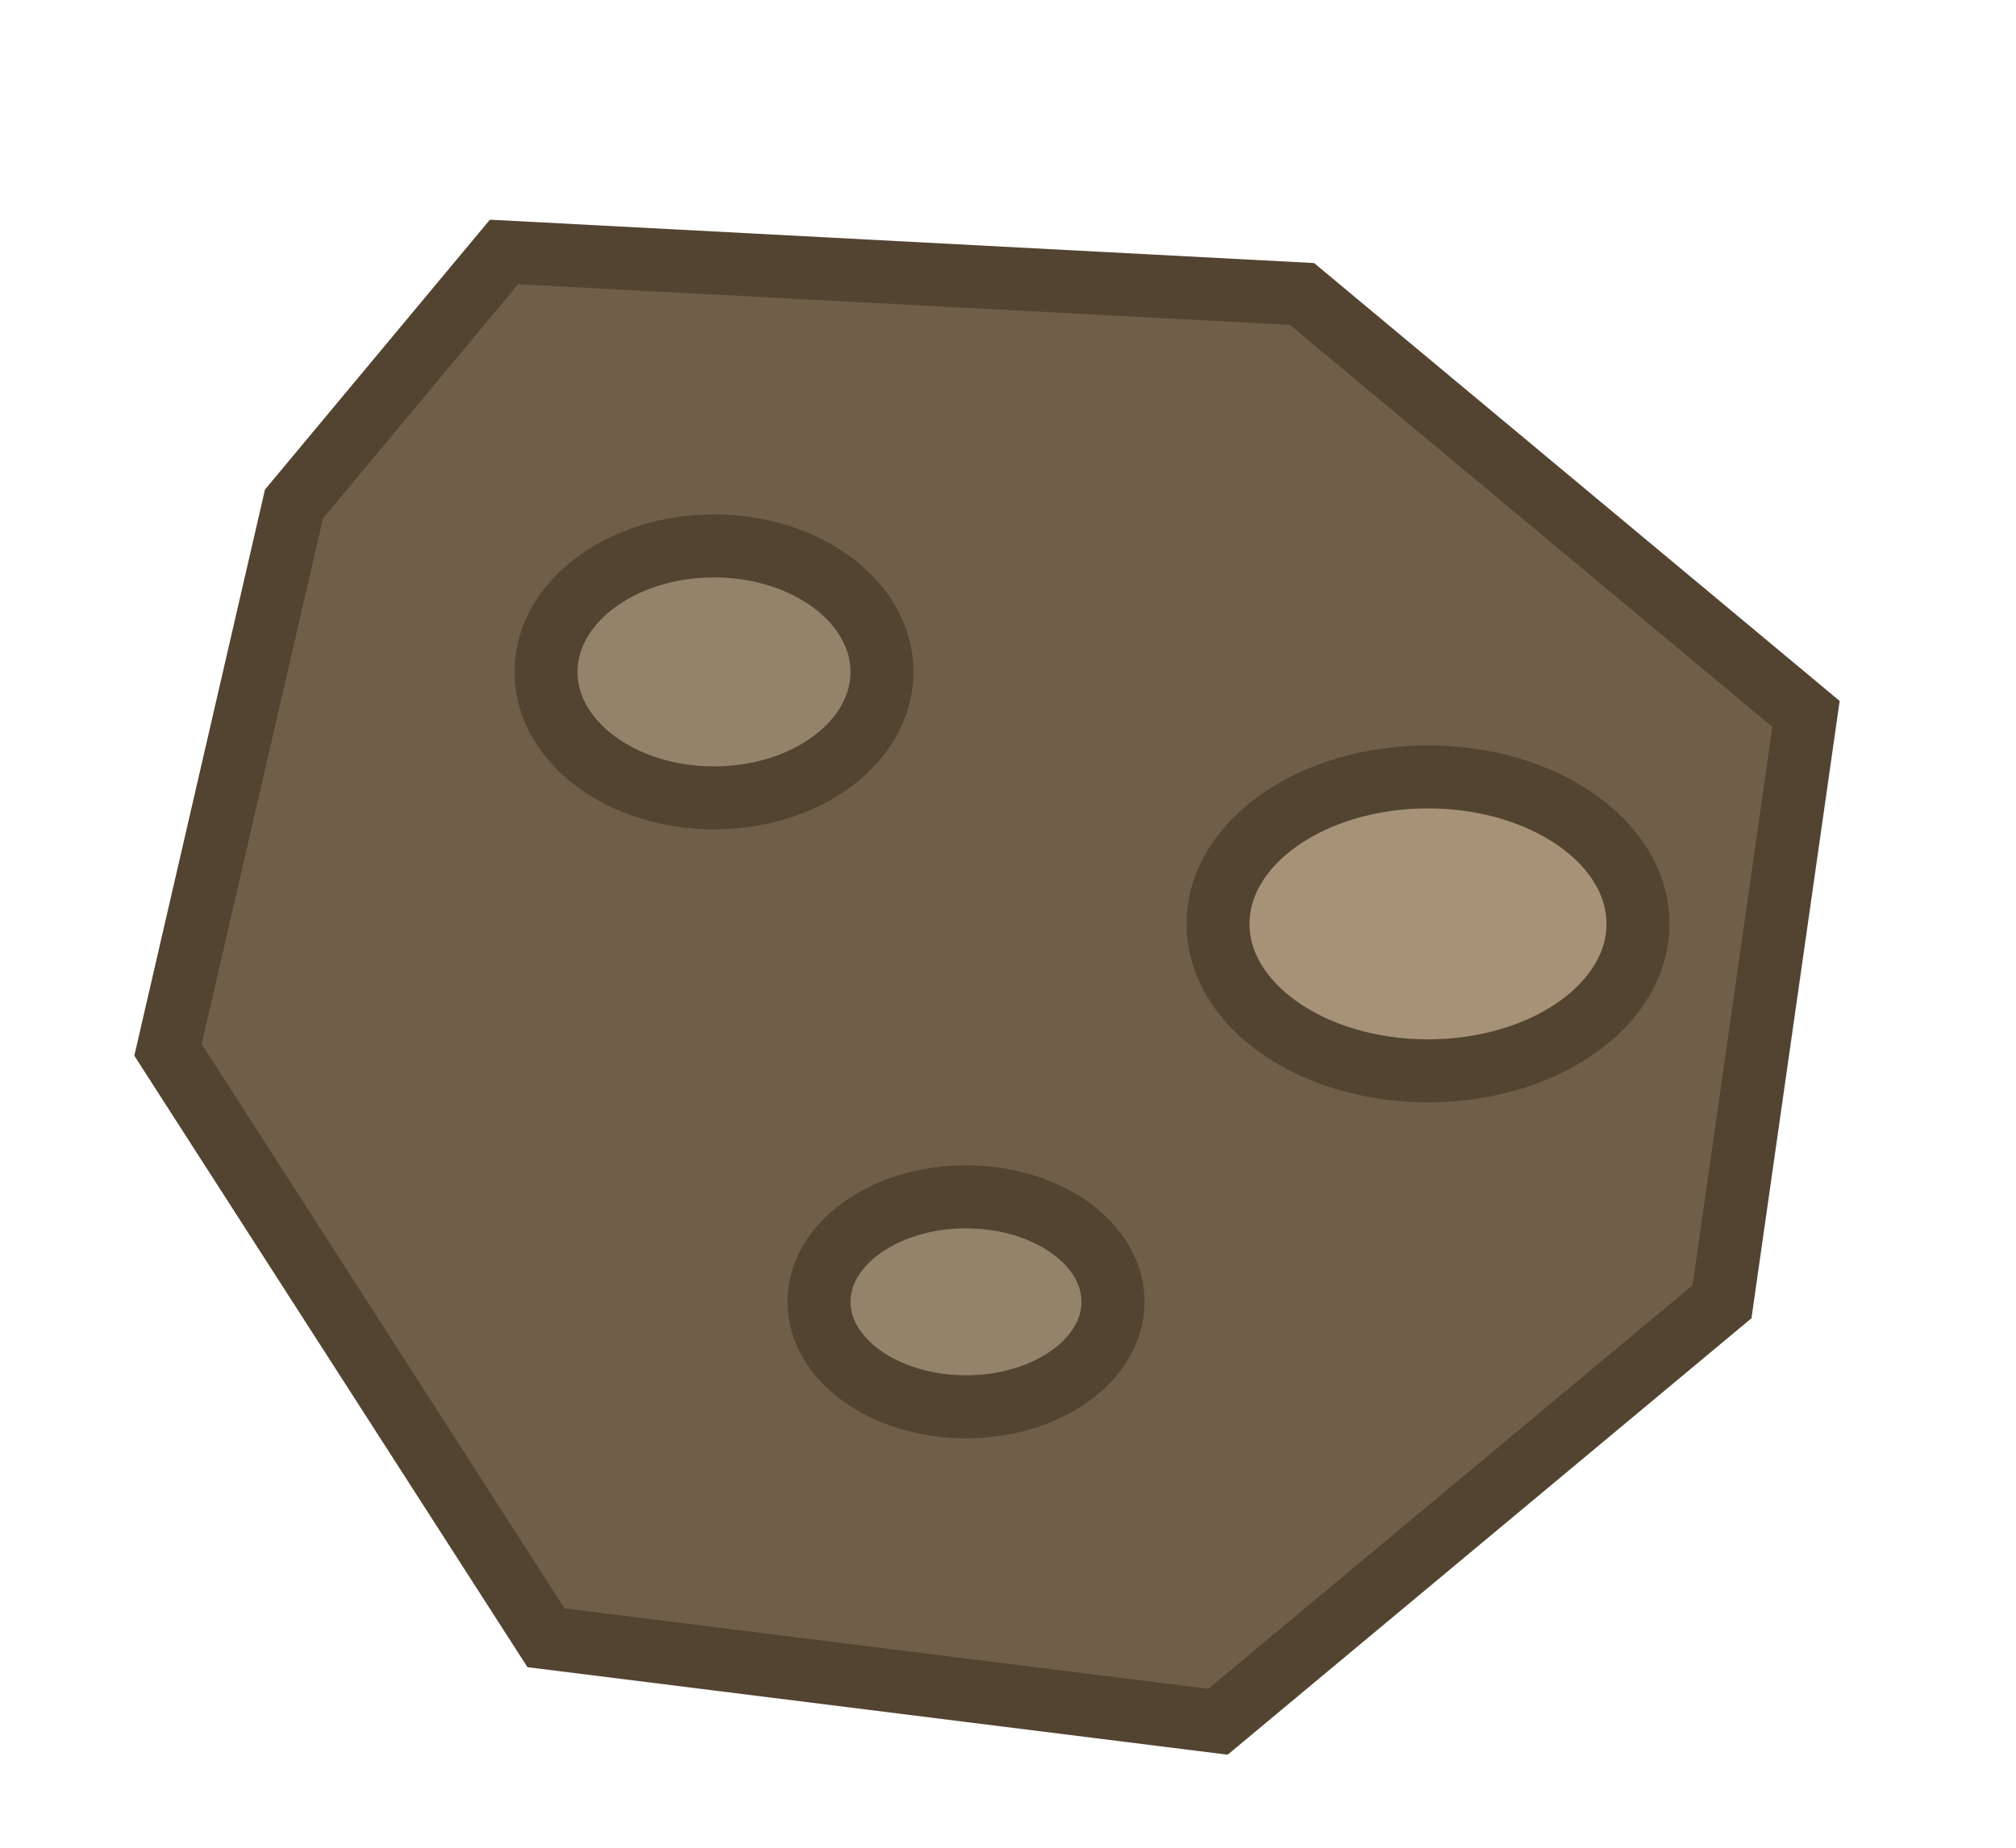
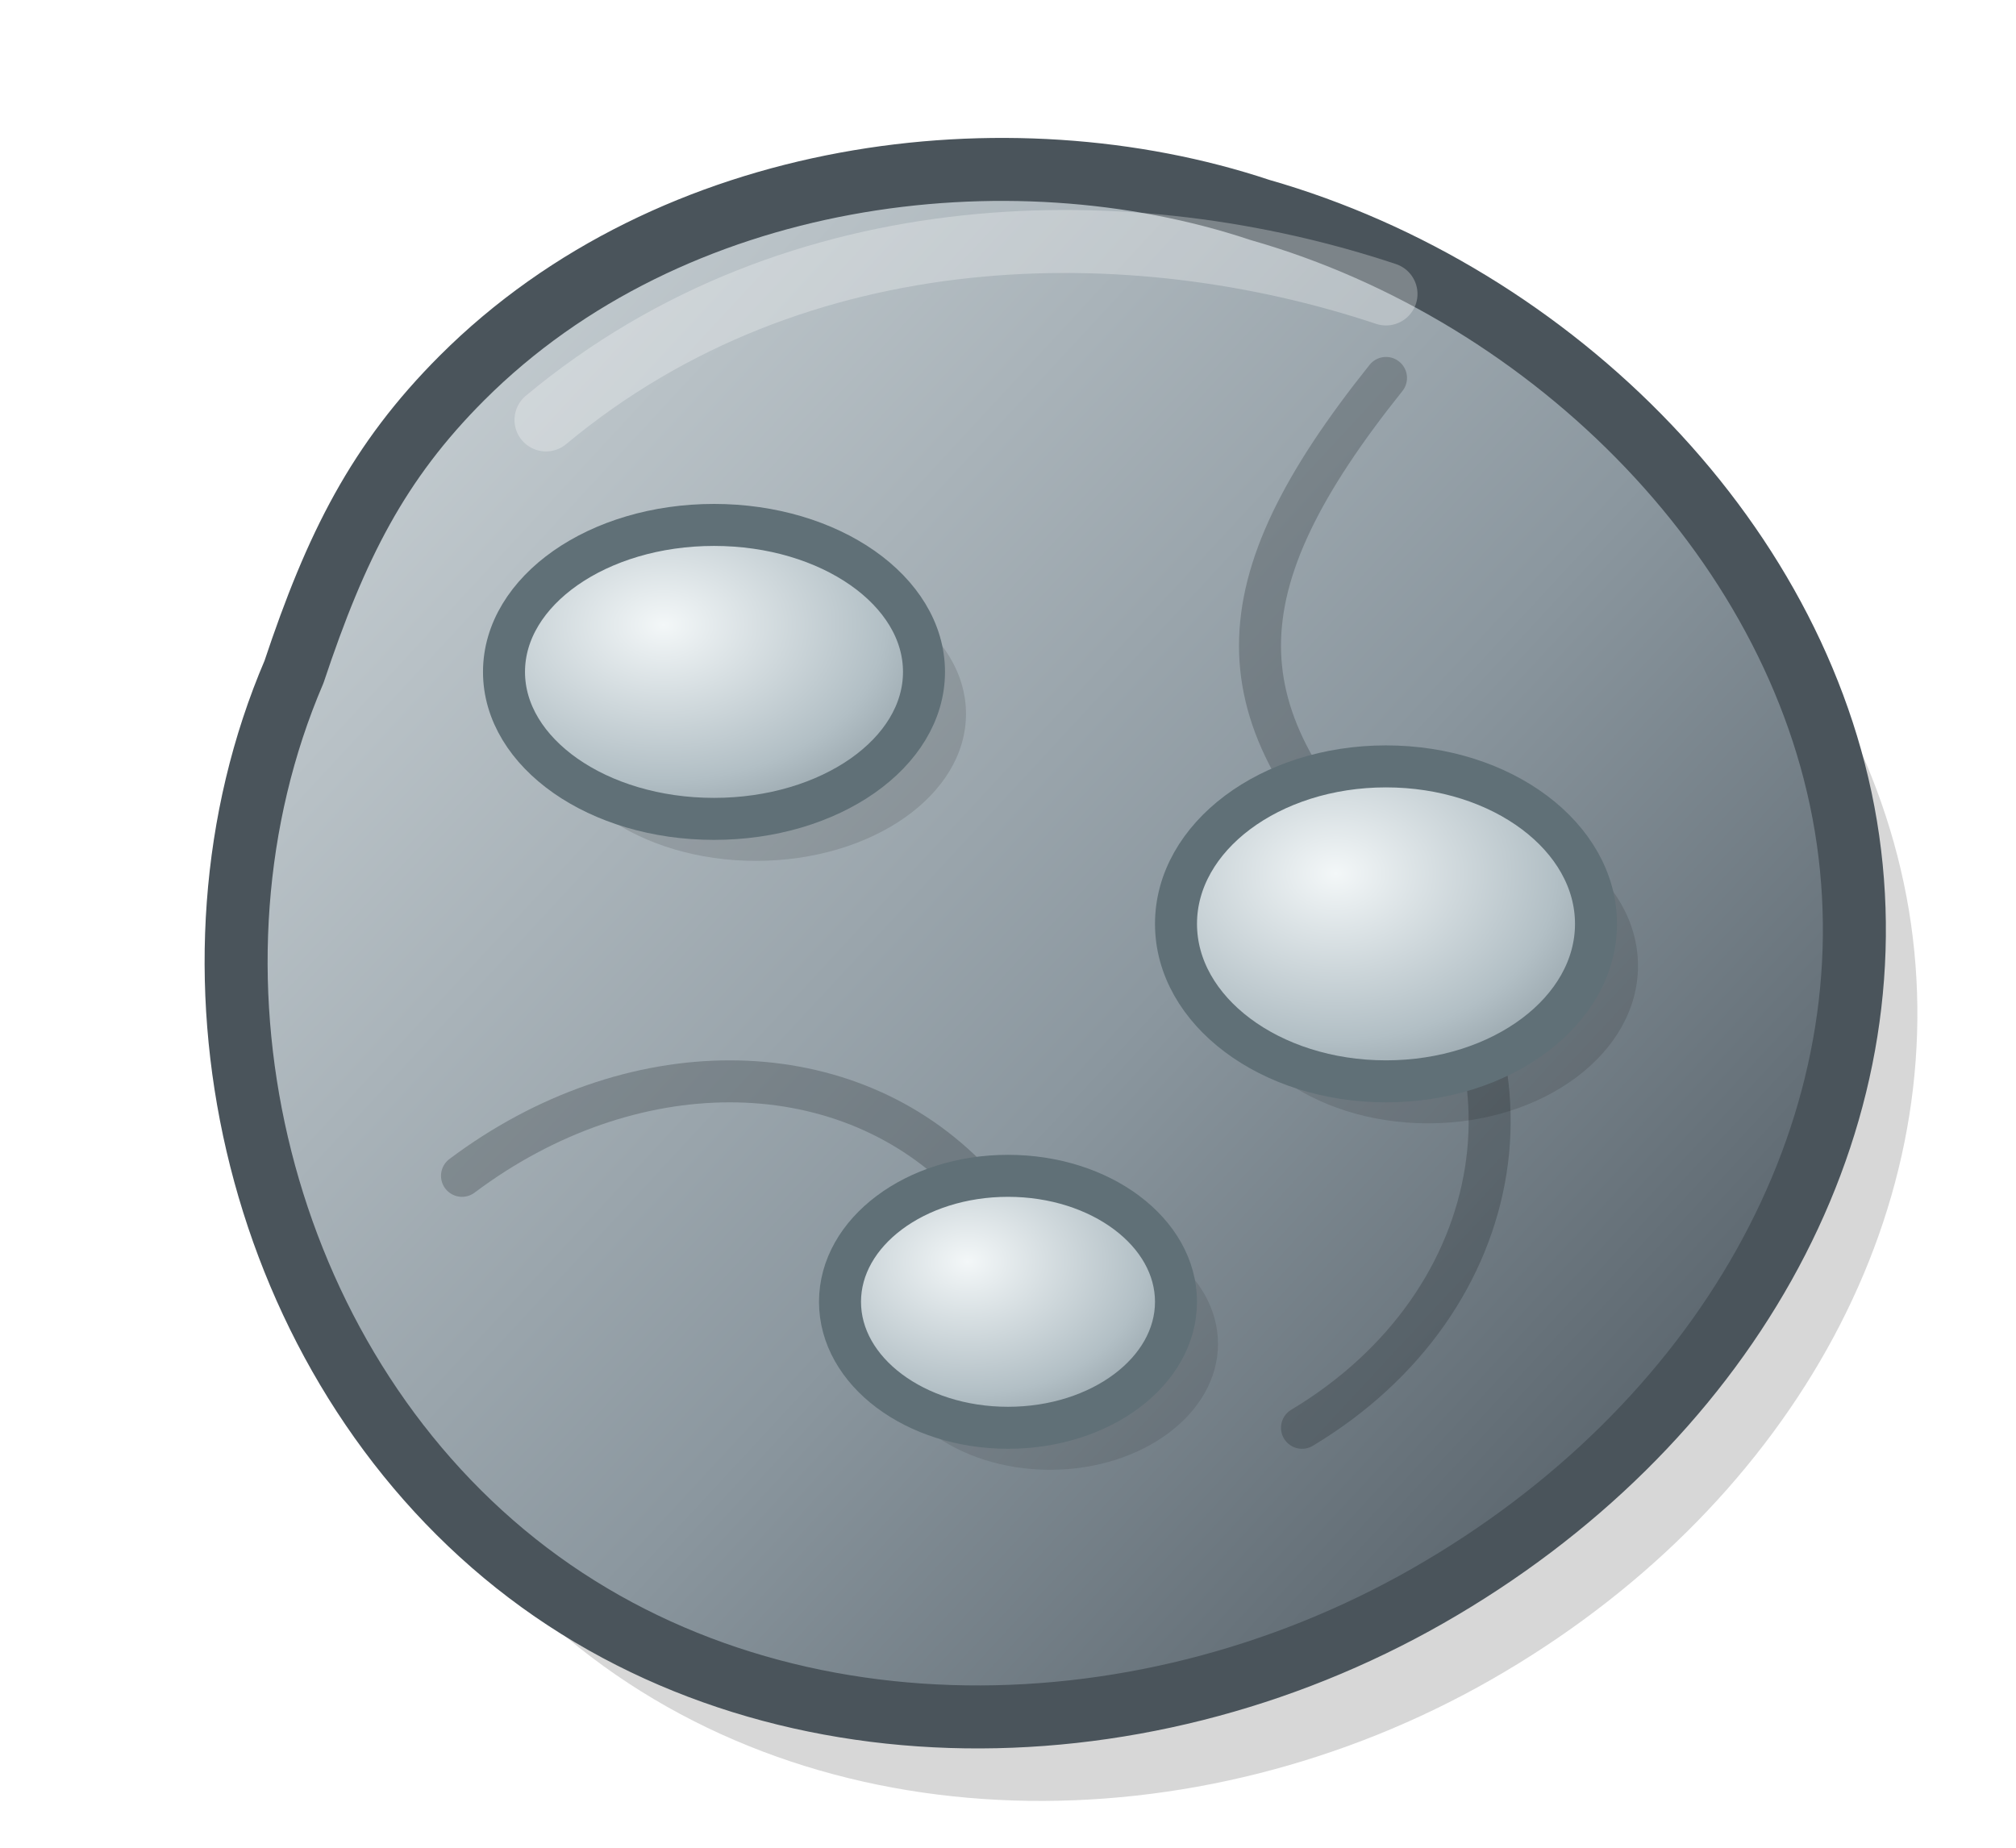
<svg xmlns="http://www.w3.org/2000/svg" width="96" height="88" viewBox="0 0 96 88">
-   <g fill="#6f5f49" stroke="#524430" stroke-width="3">
-     <path d="M24 12 L62 14 L86 34 L82 62 L58 82 L26 78 L8 50 L14 24 Z" />
-     <ellipse cx="34" cy="32" rx="8" ry="6" fill="#93836a" />
-     <ellipse cx="68" cy="44" rx="10" ry="7" fill="#a59277" />
-     <ellipse cx="46" cy="62" rx="7" ry="5" fill="#93836a" />
+   <defs>
+     <linearGradient id="asteroid3Body" x1="8" y1="8" x2="90" y2="84" gradientUnits="userSpaceOnUse">
+       <stop offset="0" stop-color="#d6dde0" />
+       <stop offset="0.55" stop-color="#8b979f" />
+       <stop offset="1" stop-color="#3f4951" />
+     </linearGradient>
+     <radialGradient id="asteroid3Crater" cx="38%" cy="34%" r="88%">
+       <stop offset="0" stop-color="#f3f7f8" />
+       <stop offset="0.6" stop-color="#b2bfc5" />
+       <stop offset="1" stop-color="#7a878f" />
+     </radialGradient>
+   </defs>
+   <g stroke="#4a545b" stroke-width="3" stroke-linejoin="round" stroke-linecap="round">
+     <path d="M22 18 C32 8 48 6 60 10 C74 14 86 26 88 40 C90 54 82 68 68 76 C54 84 36 84 24 74 C12 64 8 46 14 32 C16 26 18 22 22 18 Z" fill="rgba(0,0,0,0.16)" stroke="none" transform="translate(3 4)" />
+     <path d="M22 18 C32 8 48 6 60 10 C74 14 86 26 88 40 C90 54 82 68 68 76 C54 84 36 84 24 74 C12 64 8 46 14 32 C16 26 18 22 22 18 Z" fill="url(#asteroid3Body)" />
+     <path d="M26 20 C38 10 54 10 66 14" fill="none" stroke="rgba(255,255,255,0.28)" stroke-width="3" />
+     <g stroke="#1a2126" stroke-opacity="0.25" stroke-width="2" fill="none">
+       <path d="M66 18 C58 28 58 34 66 42 C74 50 72 62 62 68" />
+       <path d="M22 56 C30 50 40 50 46 56" />
+     </g>
+     <g stroke="#607077" stroke-width="2">
+       <ellipse cx="34" cy="32" rx="10" ry="7" fill="rgba(0,0,0,0.12)" stroke="none" transform="translate(2 2)" />
+       <ellipse cx="34" cy="32" rx="10" ry="7" fill="url(#asteroid3Crater)" />
+       <ellipse cx="66" cy="44" rx="10" ry="7.5" fill="rgba(0,0,0,0.12)" stroke="none" transform="translate(2 2)" />
+       <ellipse cx="66" cy="44" rx="10" ry="7.5" fill="url(#asteroid3Crater)" />
+       <ellipse cx="48" cy="62" rx="8" ry="6" fill="rgba(0,0,0,0.10)" stroke="none" transform="translate(2 2)" />
+       <ellipse cx="48" cy="62" rx="8" ry="6" fill="url(#asteroid3Crater)" />
+     </g>
  </g>
</svg>
